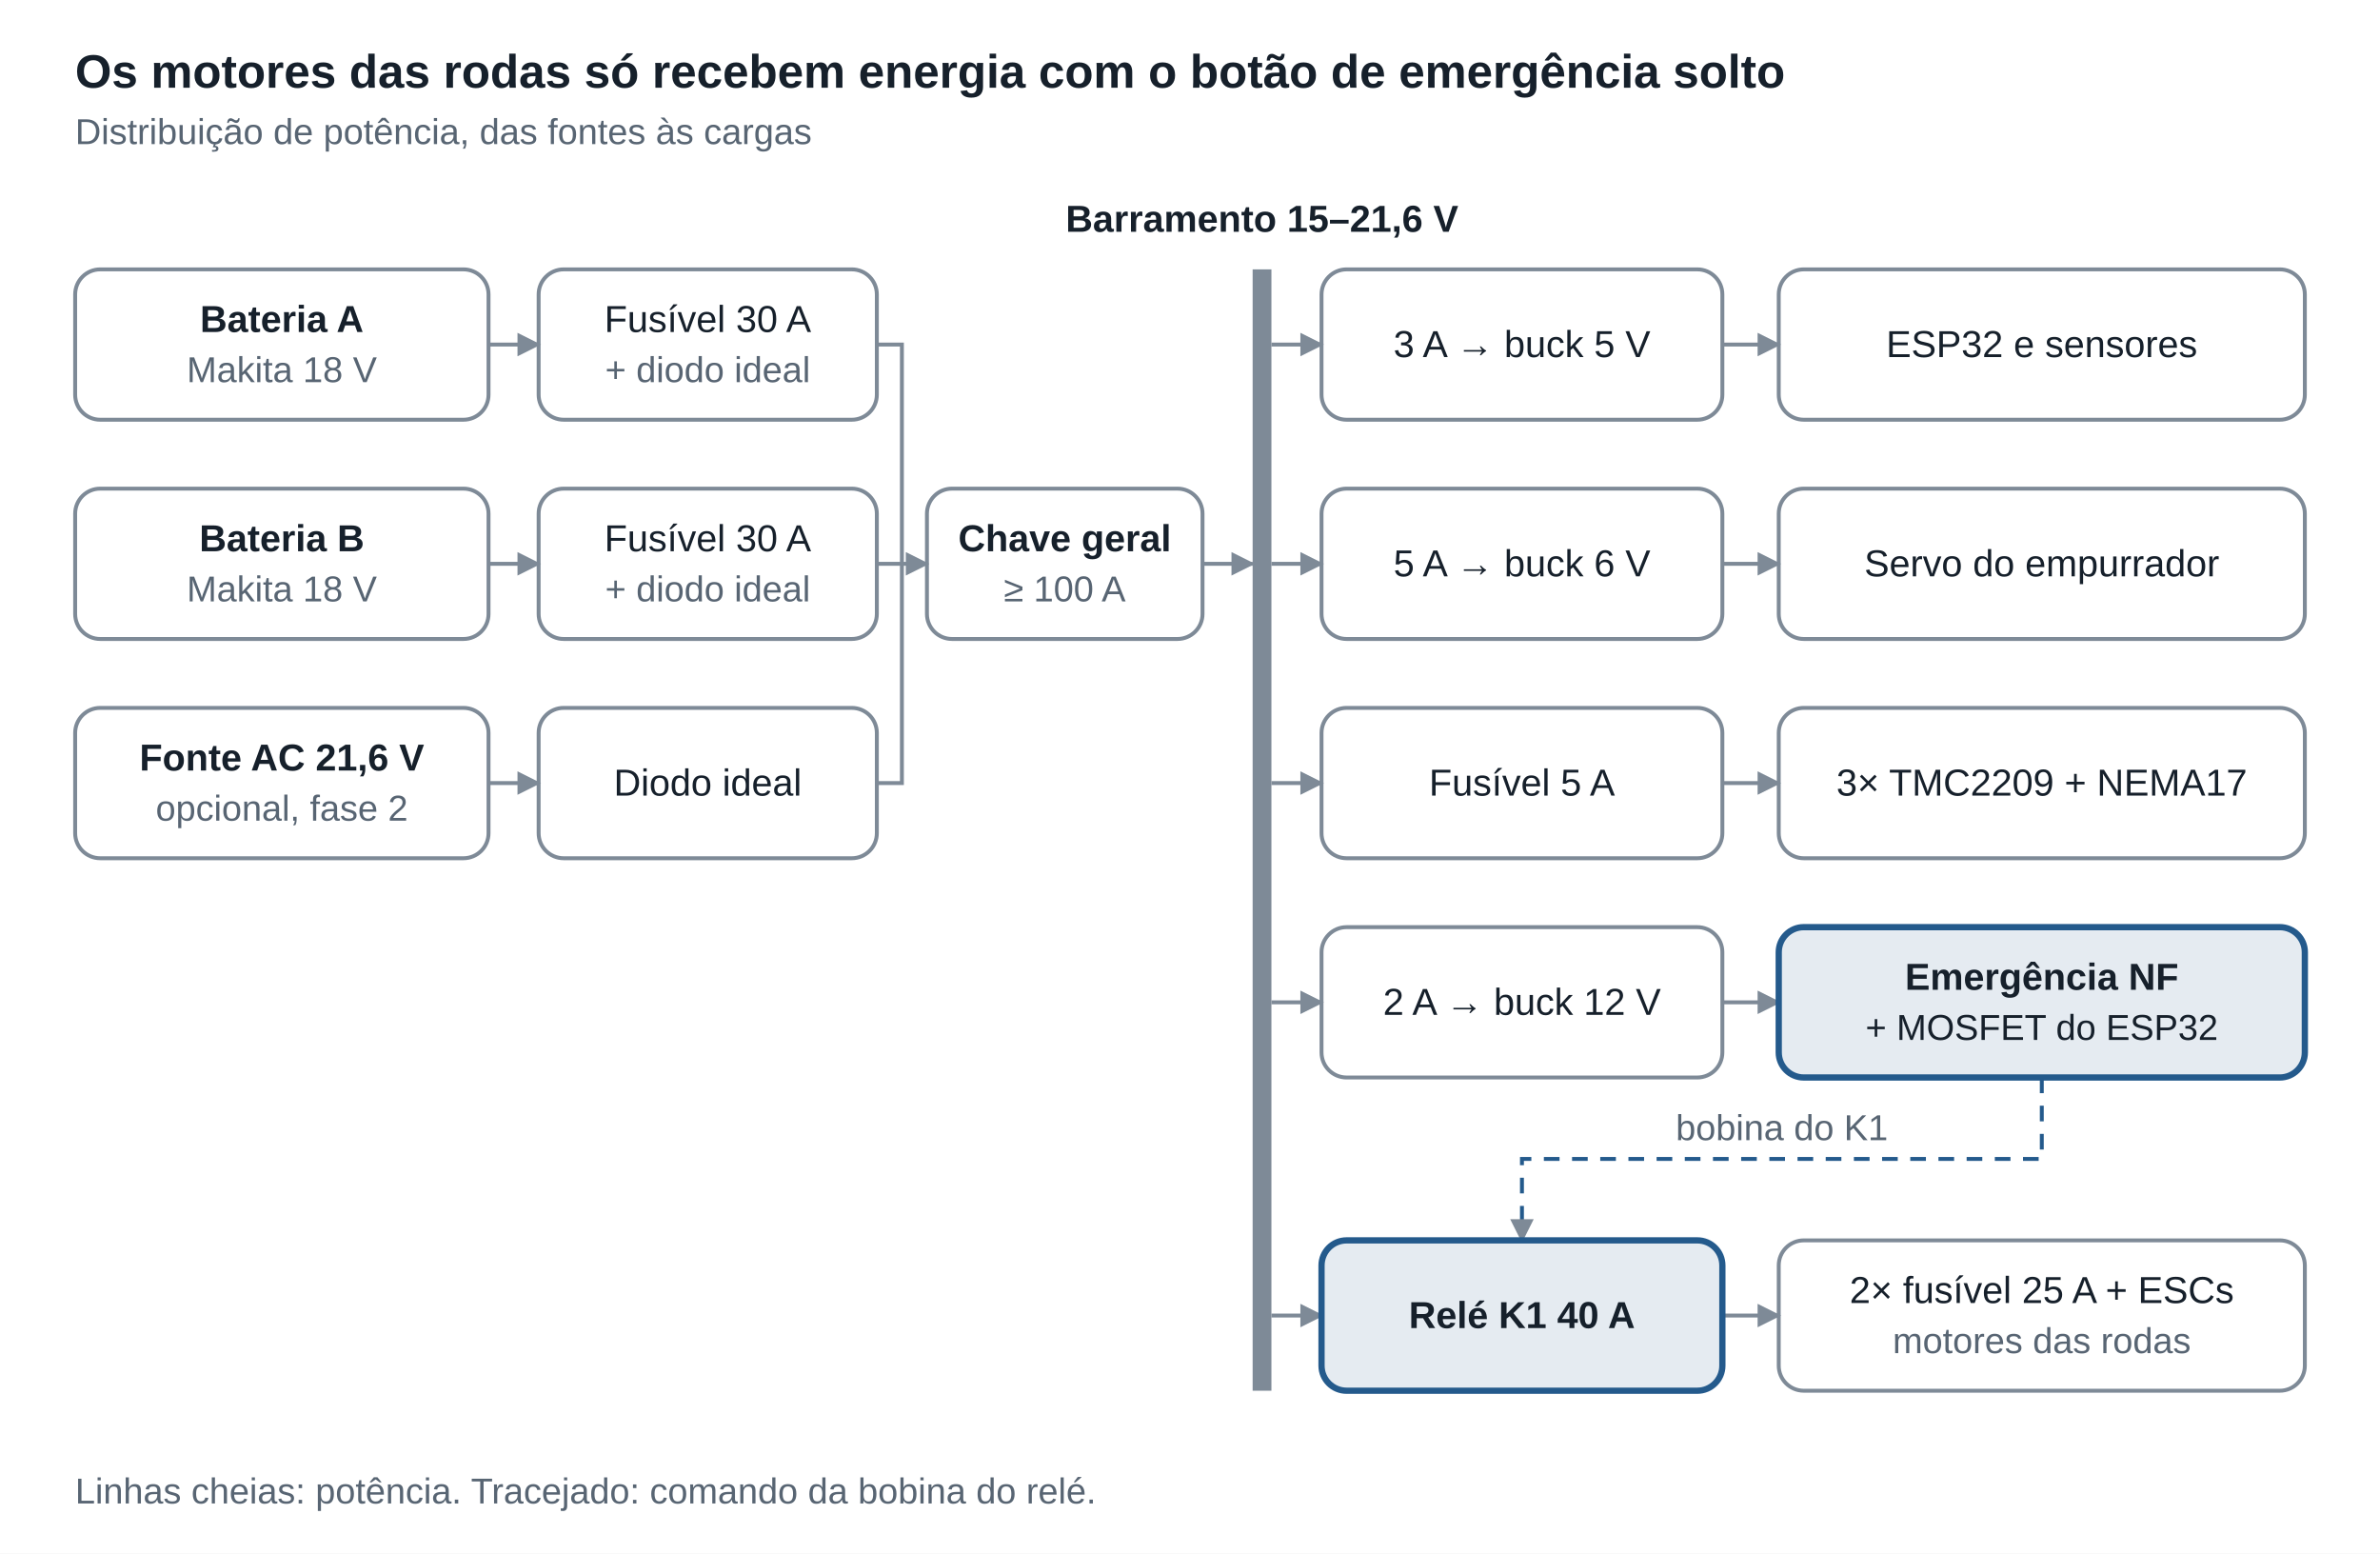
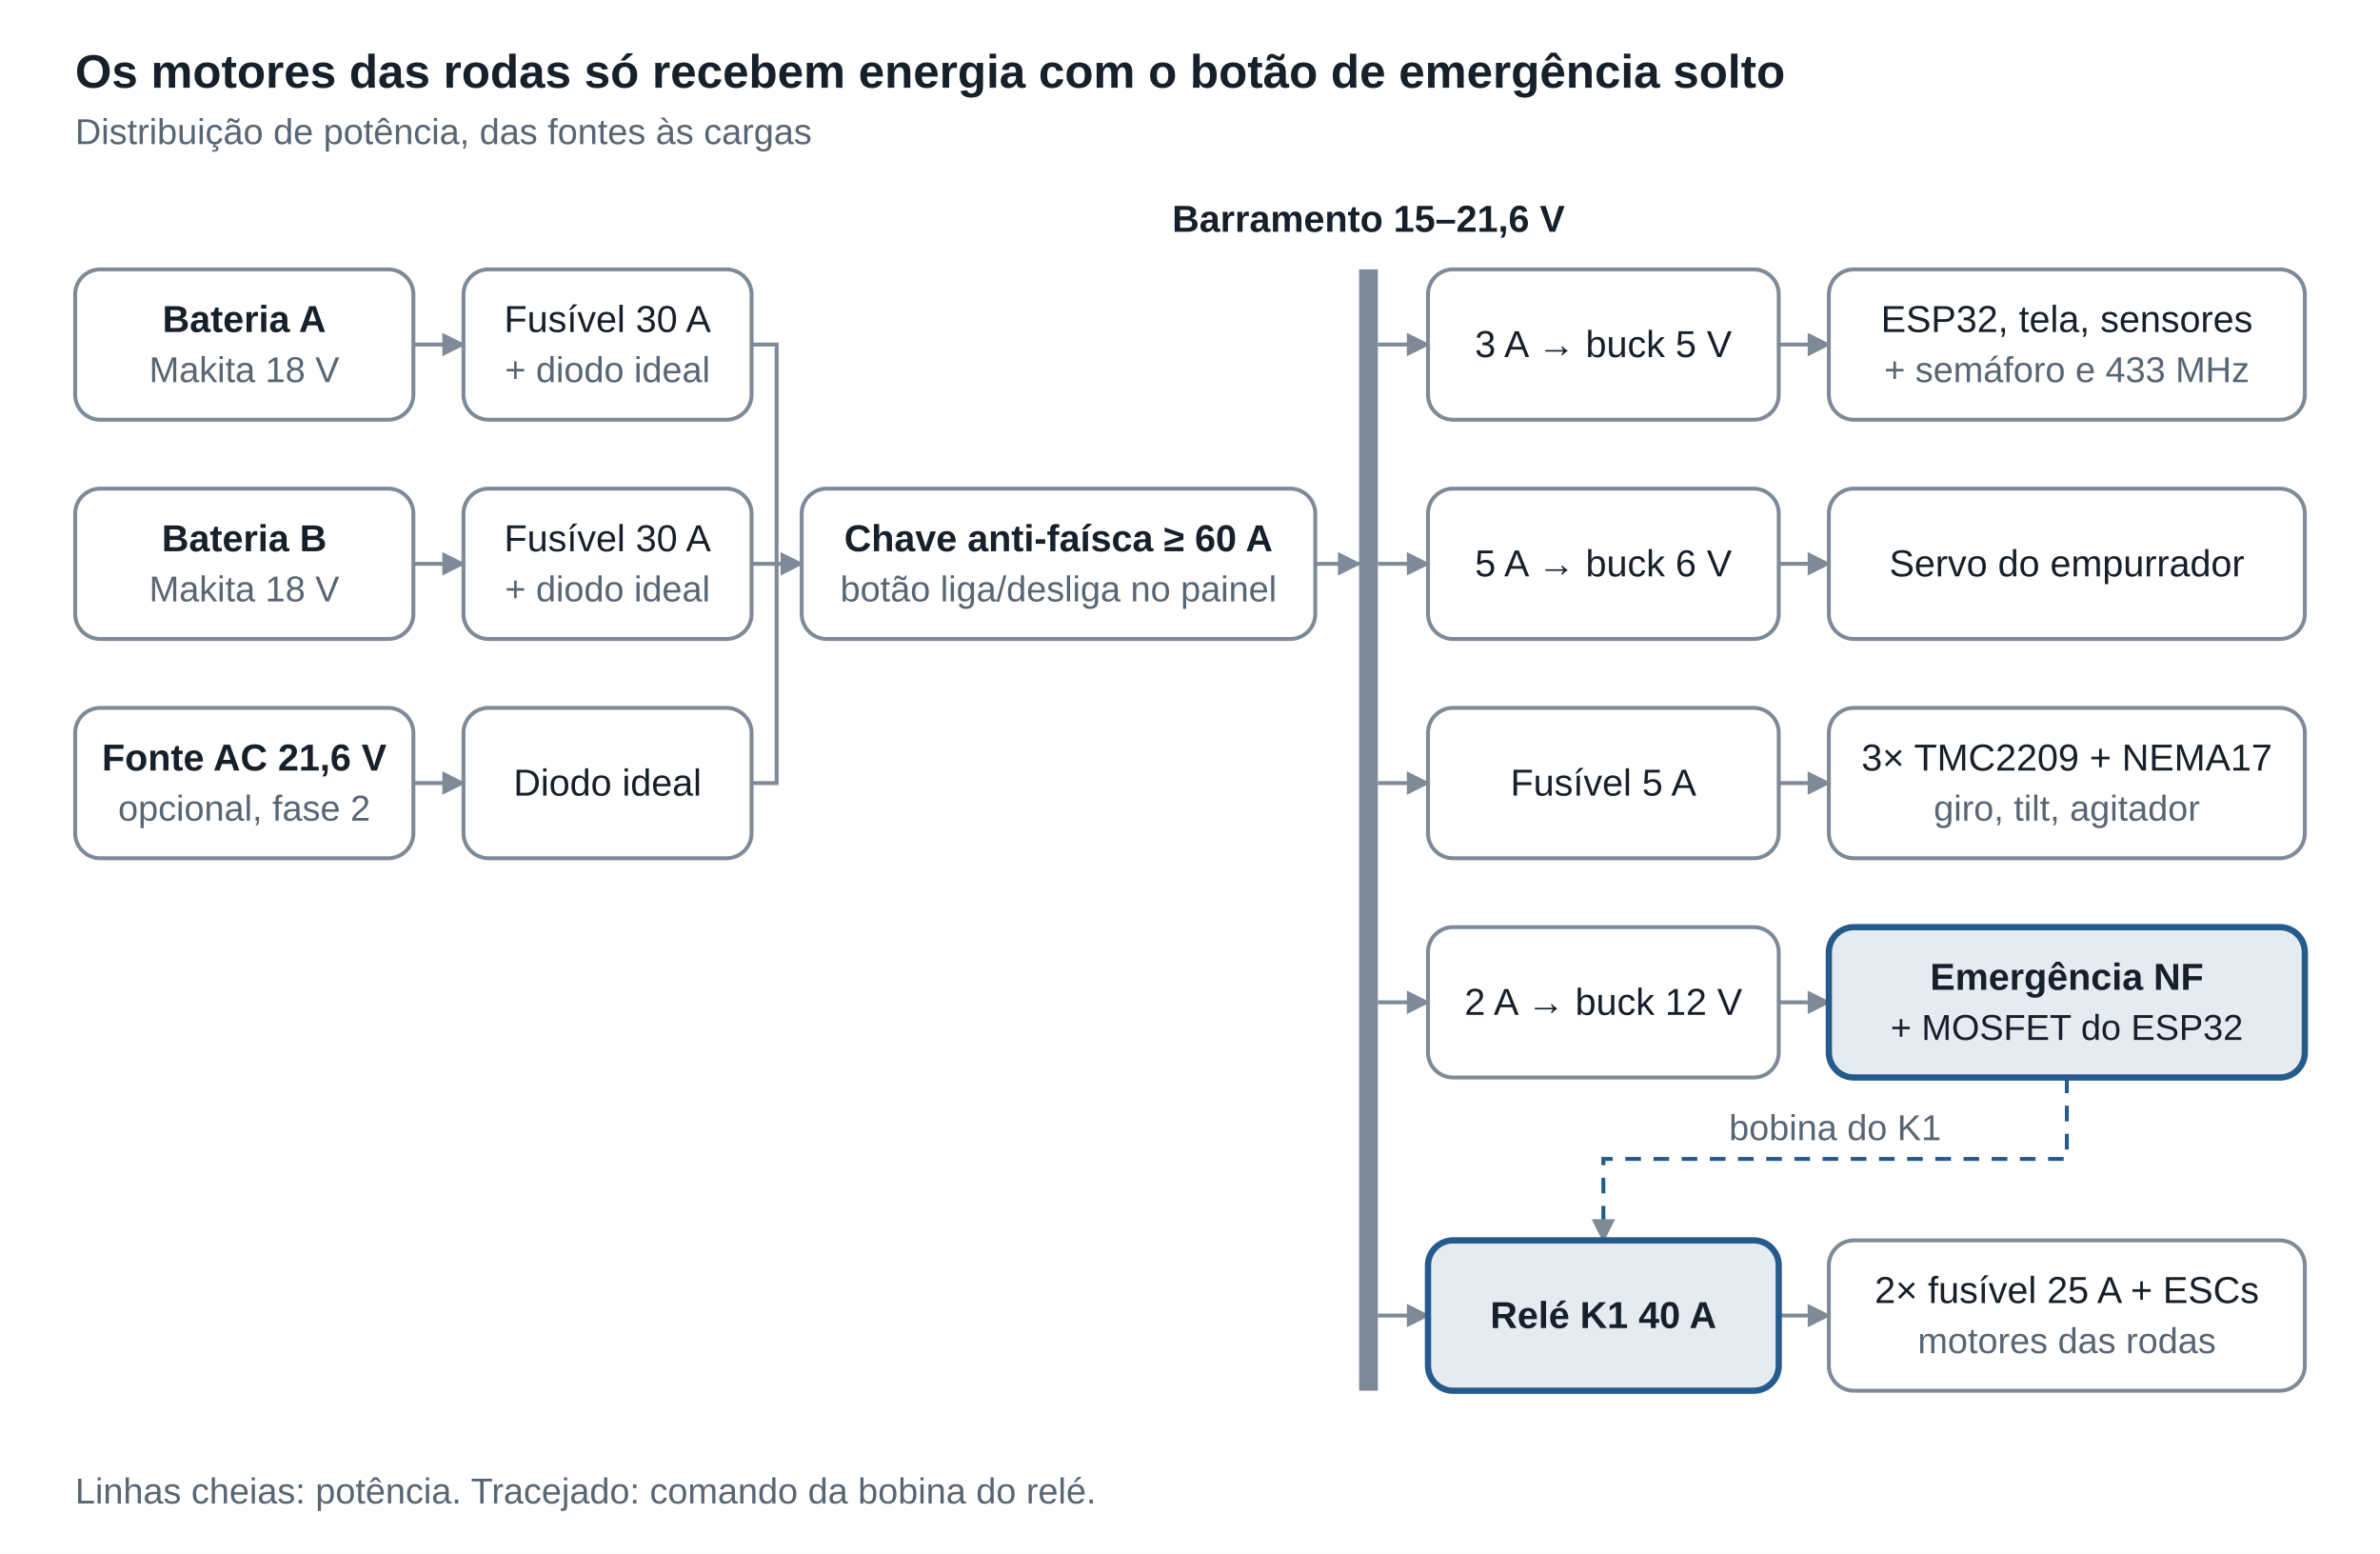
<svg xmlns="http://www.w3.org/2000/svg" width="760" height="496" font-family="Public Sans, Arial, Helvetica, sans-serif" viewBox="0 0 760 496" role="img" aria-label="Os motores das rodas só recebem energia com o botão de emergência solto" font-size="12">
  <rect width="100%" height="100%" fill="#ffffff" />
  <defs>
    <marker id="d2-pwr-arrow" viewBox="0 0 10 10" refX="9" refY="5" markerWidth="6" markerHeight="6" orient="auto-start-reverse">
      <path d="M0 0L10 5L0 10z" fill="#7e8a97" />
    </marker>
  </defs>
  <text x="24" y="28" font-size="15" font-weight="600" fill="#16202b">Os motores das rodas só recebem energia com o botão de emergência solto</text>
  <text x="24" y="46" font-size="11.5" fill="#586573">Distribuição de potência, das fontes às cargas</text>
  <g fill="none" stroke="#7e8a97" stroke-width="1.25">
-     <path d="M156 110H172" marker-end="url(#d2-pwr-arrow)" />
-     <path d="M156 180H172" marker-end="url(#d2-pwr-arrow)" />
-     <path d="M156 250H172" marker-end="url(#d2-pwr-arrow)" />
-     <path d="M280 110H288V180" />
-     <path d="M280 250H288V180" />
-     <path d="M280 180H296" marker-end="url(#d2-pwr-arrow)" />
-     <path d="M384 180H400" marker-end="url(#d2-pwr-arrow)" />
-     <path d="M406 110H422" marker-end="url(#d2-pwr-arrow)" />
-     <path d="M406 180H422" marker-end="url(#d2-pwr-arrow)" />
-     <path d="M406 250H422" marker-end="url(#d2-pwr-arrow)" />
-     <path d="M406 320H422" marker-end="url(#d2-pwr-arrow)" />
-     <path d="M406 420H422" marker-end="url(#d2-pwr-arrow)" />
-     <path d="M550 110H568" marker-end="url(#d2-pwr-arrow)" />
-     <path d="M550 180H568" marker-end="url(#d2-pwr-arrow)" />
-     <path d="M550 250H568" marker-end="url(#d2-pwr-arrow)" />
-     <path d="M550 320H568" marker-end="url(#d2-pwr-arrow)" />
-     <path d="M550 420H568" marker-end="url(#d2-pwr-arrow)" />
+     <path d="M132 110H148" marker-end="url(#d2-pwr-arrow)" />
+     <path d="M132 180H148" marker-end="url(#d2-pwr-arrow)" />
+     <path d="M132 250H148" marker-end="url(#d2-pwr-arrow)" />
+     <path d="M240 110H248V180" />
+     <path d="M240 250H248V180" />
+     <path d="M240 180H256" marker-end="url(#d2-pwr-arrow)" />
+     <path d="M420 180H434" marker-end="url(#d2-pwr-arrow)" />
+     <path d="M440 110H456" marker-end="url(#d2-pwr-arrow)" />
+     <path d="M440 180H456" marker-end="url(#d2-pwr-arrow)" />
+     <path d="M440 250H456" marker-end="url(#d2-pwr-arrow)" />
+     <path d="M440 320H456" marker-end="url(#d2-pwr-arrow)" />
+     <path d="M440 420H456" marker-end="url(#d2-pwr-arrow)" />
+     <path d="M568 110H584" marker-end="url(#d2-pwr-arrow)" />
+     <path d="M568 180H584" marker-end="url(#d2-pwr-arrow)" />
+     <path d="M568 250H584" marker-end="url(#d2-pwr-arrow)" />
+     <path d="M568 320H584" marker-end="url(#d2-pwr-arrow)" />
+     <path d="M568 420H584" marker-end="url(#d2-pwr-arrow)" />
  </g>
  <g>
-     <path d="M652 344V370H486V396" fill="none" stroke="#245a8c" stroke-width="1.25" stroke-dasharray="5 4" marker-end="url(#d2-pwr-arrow)" />
-     <text x="569" y="364" text-anchor="middle" font-size="11.5" fill="#586573">bobina do K1</text>
+     <path d="M660 344V370H512V396" fill="none" stroke="#245a8c" stroke-width="1.25" stroke-dasharray="5 4" marker-end="url(#d2-pwr-arrow)" />
+     <text x="586" y="364" text-anchor="middle" font-size="11.5" fill="#586573">bobina do K1</text>
  </g>
  <g>
-     <rect x="400" y="86" width="6" height="358" fill="#7e8a97" />
-     <text x="403" y="74" text-anchor="middle" font-weight="600" fill="#16202b">Barramento 15–21,6 V</text>
+     <rect x="434" y="86" width="6" height="358" fill="#7e8a97" />
+     <text x="437" y="74" text-anchor="middle" font-weight="600" fill="#16202b">Barramento 15–21,6 V</text>
  </g>
  <g>
-     <rect x="24" y="86" width="132" height="48" rx="8" fill="none" fill-opacity="1" stroke="#7e8a97" stroke-width="1.25" />
-     <text x="90" y="106" text-anchor="middle" font-weight="600" fill="#16202b">Bateria A</text>
-     <text x="90" y="122" text-anchor="middle" font-size="11.5" fill="#586573">Makita 18 V</text>
+     <rect x="24" y="86" width="108" height="48" rx="8" fill="none" fill-opacity="1" stroke="#7e8a97" stroke-width="1.25" />
+     <text x="78" y="106" text-anchor="middle" font-weight="600" fill="#16202b">Bateria A</text>
+     <text x="78" y="122" text-anchor="middle" font-size="11.5" fill="#586573">Makita 18 V</text>
  </g>
  <g>
-     <rect x="24" y="156" width="132" height="48" rx="8" fill="none" fill-opacity="1" stroke="#7e8a97" stroke-width="1.25" />
-     <text x="90" y="176" text-anchor="middle" font-weight="600" fill="#16202b">Bateria B</text>
-     <text x="90" y="192" text-anchor="middle" font-size="11.5" fill="#586573">Makita 18 V</text>
+     <rect x="24" y="156" width="108" height="48" rx="8" fill="none" fill-opacity="1" stroke="#7e8a97" stroke-width="1.25" />
+     <text x="78" y="176" text-anchor="middle" font-weight="600" fill="#16202b">Bateria B</text>
+     <text x="78" y="192" text-anchor="middle" font-size="11.5" fill="#586573">Makita 18 V</text>
  </g>
  <g>
-     <rect x="24" y="226" width="132" height="48" rx="8" fill="none" fill-opacity="1" stroke="#7e8a97" stroke-width="1.25" />
-     <text x="90" y="246" text-anchor="middle" font-weight="600" fill="#16202b">Fonte AC 21,6 V</text>
-     <text x="90" y="262" text-anchor="middle" font-size="11.5" fill="#586573">opcional, fase 2</text>
+     <rect x="24" y="226" width="108" height="48" rx="8" fill="none" fill-opacity="1" stroke="#7e8a97" stroke-width="1.25" />
+     <text x="78" y="246" text-anchor="middle" font-weight="600" fill="#16202b">Fonte AC 21,6 V</text>
+     <text x="78" y="262" text-anchor="middle" font-size="11.5" fill="#586573">opcional, fase 2</text>
  </g>
  <g>
-     <rect x="172" y="86" width="108" height="48" rx="8" fill="none" fill-opacity="1" stroke="#7e8a97" stroke-width="1.25" />
-     <text x="226" y="106" text-anchor="middle" fill="#16202b">Fusível 30 A</text>
-     <text x="226" y="122" text-anchor="middle" font-size="11.5" fill="#586573">+ diodo ideal</text>
+     <rect x="148" y="86" width="92" height="48" rx="8" fill="none" fill-opacity="1" stroke="#7e8a97" stroke-width="1.25" />
+     <text x="194" y="106" text-anchor="middle" fill="#16202b">Fusível 30 A</text>
+     <text x="194" y="122" text-anchor="middle" font-size="11.5" fill="#586573">+ diodo ideal</text>
  </g>
  <g>
-     <rect x="172" y="156" width="108" height="48" rx="8" fill="none" fill-opacity="1" stroke="#7e8a97" stroke-width="1.25" />
-     <text x="226" y="176" text-anchor="middle" fill="#16202b">Fusível 30 A</text>
-     <text x="226" y="192" text-anchor="middle" font-size="11.5" fill="#586573">+ diodo ideal</text>
+     <rect x="148" y="156" width="92" height="48" rx="8" fill="none" fill-opacity="1" stroke="#7e8a97" stroke-width="1.25" />
+     <text x="194" y="176" text-anchor="middle" fill="#16202b">Fusível 30 A</text>
+     <text x="194" y="192" text-anchor="middle" font-size="11.5" fill="#586573">+ diodo ideal</text>
  </g>
  <g>
-     <rect x="172" y="226" width="108" height="48" rx="8" fill="none" fill-opacity="1" stroke="#7e8a97" stroke-width="1.25" />
-     <text x="226" y="254" text-anchor="middle" fill="#16202b">Diodo ideal</text>
+     <rect x="148" y="226" width="92" height="48" rx="8" fill="none" fill-opacity="1" stroke="#7e8a97" stroke-width="1.25" />
+     <text x="194" y="254" text-anchor="middle" fill="#16202b">Diodo ideal</text>
  </g>
  <g>
-     <rect x="296" y="156" width="88" height="48" rx="8" fill="none" fill-opacity="1" stroke="#7e8a97" stroke-width="1.25" />
-     <text x="340" y="176" text-anchor="middle" font-weight="600" fill="#16202b">Chave geral</text>
-     <text x="340" y="192" text-anchor="middle" font-size="11.5" fill="#586573">≥ 100 A</text>
+     <rect x="256" y="156" width="164" height="48" rx="8" fill="none" fill-opacity="1" stroke="#7e8a97" stroke-width="1.25" />
+     <text x="338" y="176" text-anchor="middle" font-weight="600" fill="#16202b">Chave anti-faísca ≥ 60 A</text>
+     <text x="338" y="192" text-anchor="middle" font-size="11.5" fill="#586573">botão liga/desliga no painel</text>
  </g>
  <g>
-     <rect x="422" y="86" width="128" height="48" rx="8" fill="none" fill-opacity="1" stroke="#7e8a97" stroke-width="1.25" />
-     <text x="486" y="114" text-anchor="middle" fill="#16202b">3 A → buck 5 V</text>
-     <rect x="568" y="86" width="168" height="48" rx="8" fill="none" fill-opacity="1" stroke="#7e8a97" stroke-width="1.25" />
-     <text x="652" y="114" text-anchor="middle" fill="#16202b">ESP32 e sensores</text>
+     <rect x="456" y="86" width="112" height="48" rx="8" fill="none" fill-opacity="1" stroke="#7e8a97" stroke-width="1.25" />
+     <text x="512" y="114" text-anchor="middle" fill="#16202b">3 A → buck 5 V</text>
+     <rect x="584" y="86" width="152" height="48" rx="8" fill="none" fill-opacity="1" stroke="#7e8a97" stroke-width="1.25" />
+     <text x="660" y="106" text-anchor="middle" fill="#16202b">ESP32, tela, sensores</text>
+     <text x="660" y="122" text-anchor="middle" font-size="11.5" fill="#586573">+ semáforo e 433 MHz</text>
  </g>
  <g>
-     <rect x="422" y="156" width="128" height="48" rx="8" fill="none" fill-opacity="1" stroke="#7e8a97" stroke-width="1.25" />
-     <text x="486" y="184" text-anchor="middle" fill="#16202b">5 A → buck 6 V</text>
-     <rect x="568" y="156" width="168" height="48" rx="8" fill="none" fill-opacity="1" stroke="#7e8a97" stroke-width="1.25" />
-     <text x="652" y="184" text-anchor="middle" fill="#16202b">Servo do empurrador</text>
+     <rect x="456" y="156" width="112" height="48" rx="8" fill="none" fill-opacity="1" stroke="#7e8a97" stroke-width="1.25" />
+     <text x="512" y="184" text-anchor="middle" fill="#16202b">5 A → buck 6 V</text>
+     <rect x="584" y="156" width="152" height="48" rx="8" fill="none" fill-opacity="1" stroke="#7e8a97" stroke-width="1.25" />
+     <text x="660" y="184" text-anchor="middle" fill="#16202b">Servo do empurrador</text>
  </g>
  <g>
-     <rect x="422" y="226" width="128" height="48" rx="8" fill="none" fill-opacity="1" stroke="#7e8a97" stroke-width="1.25" />
-     <text x="486" y="254" text-anchor="middle" fill="#16202b">Fusível 5 A</text>
-     <rect x="568" y="226" width="168" height="48" rx="8" fill="none" fill-opacity="1" stroke="#7e8a97" stroke-width="1.25" />
-     <text x="652" y="254" text-anchor="middle" fill="#16202b">3× TMC2209 + NEMA17</text>
+     <rect x="456" y="226" width="112" height="48" rx="8" fill="none" fill-opacity="1" stroke="#7e8a97" stroke-width="1.25" />
+     <text x="512" y="254" text-anchor="middle" fill="#16202b">Fusível 5 A</text>
+     <rect x="584" y="226" width="152" height="48" rx="8" fill="none" fill-opacity="1" stroke="#7e8a97" stroke-width="1.25" />
+     <text x="660" y="246" text-anchor="middle" fill="#16202b">3× TMC2209 + NEMA17</text>
+     <text x="660" y="262" text-anchor="middle" font-size="11.5" fill="#586573">giro, tilt, agitador</text>
  </g>
  <g>
-     <rect x="422" y="296" width="128" height="48" rx="8" fill="none" fill-opacity="1" stroke="#7e8a97" stroke-width="1.25" />
-     <text x="486" y="324" text-anchor="middle" fill="#16202b">2 A → buck 12 V</text>
-     <rect x="568" y="296" width="168" height="48" rx="8" fill="#245a8c" fill-opacity="0.12" stroke="#245a8c" stroke-width="2" />
-     <text x="652" y="316" text-anchor="middle" font-weight="600" fill="#16202b">Emergência NF</text>
-     <text x="652" y="332" text-anchor="middle" font-size="11.5" fill="#16202b">+ MOSFET do ESP32</text>
+     <rect x="456" y="296" width="112" height="48" rx="8" fill="none" fill-opacity="1" stroke="#7e8a97" stroke-width="1.25" />
+     <text x="512" y="324" text-anchor="middle" fill="#16202b">2 A → buck 12 V</text>
+     <rect x="584" y="296" width="152" height="48" rx="8" fill="#245a8c" fill-opacity="0.12" stroke="#245a8c" stroke-width="2" />
+     <text x="660" y="316" text-anchor="middle" font-weight="600" fill="#16202b">Emergência NF</text>
+     <text x="660" y="332" text-anchor="middle" font-size="11.5" fill="#16202b">+ MOSFET do ESP32</text>
  </g>
  <g>
-     <rect x="422" y="396" width="128" height="48" rx="8" fill="#245a8c" fill-opacity="0.12" stroke="#245a8c" stroke-width="2" />
-     <text x="486" y="424" text-anchor="middle" font-weight="600" fill="#16202b">Relé K1 40 A</text>
-     <rect x="568" y="396" width="168" height="48" rx="8" fill="none" fill-opacity="1" stroke="#7e8a97" stroke-width="1.25" />
-     <text x="652" y="416" text-anchor="middle" fill="#16202b">2× fusível 25 A + ESCs</text>
-     <text x="652" y="432" text-anchor="middle" font-size="11.5" fill="#586573">motores das rodas</text>
+     <rect x="456" y="396" width="112" height="48" rx="8" fill="#245a8c" fill-opacity="0.12" stroke="#245a8c" stroke-width="2" />
+     <text x="512" y="424" text-anchor="middle" font-weight="600" fill="#16202b">Relé K1 40 A</text>
+     <rect x="584" y="396" width="152" height="48" rx="8" fill="none" fill-opacity="1" stroke="#7e8a97" stroke-width="1.25" />
+     <text x="660" y="416" text-anchor="middle" fill="#16202b">2× fusível 25 A + ESCs</text>
+     <text x="660" y="432" text-anchor="middle" font-size="11.5" fill="#586573">motores das rodas</text>
  </g>
  <text x="24" y="480" font-size="11.5" fill="#586573">Linhas cheias: potência. Tracejado: comando da bobina do relé.</text>
</svg>
